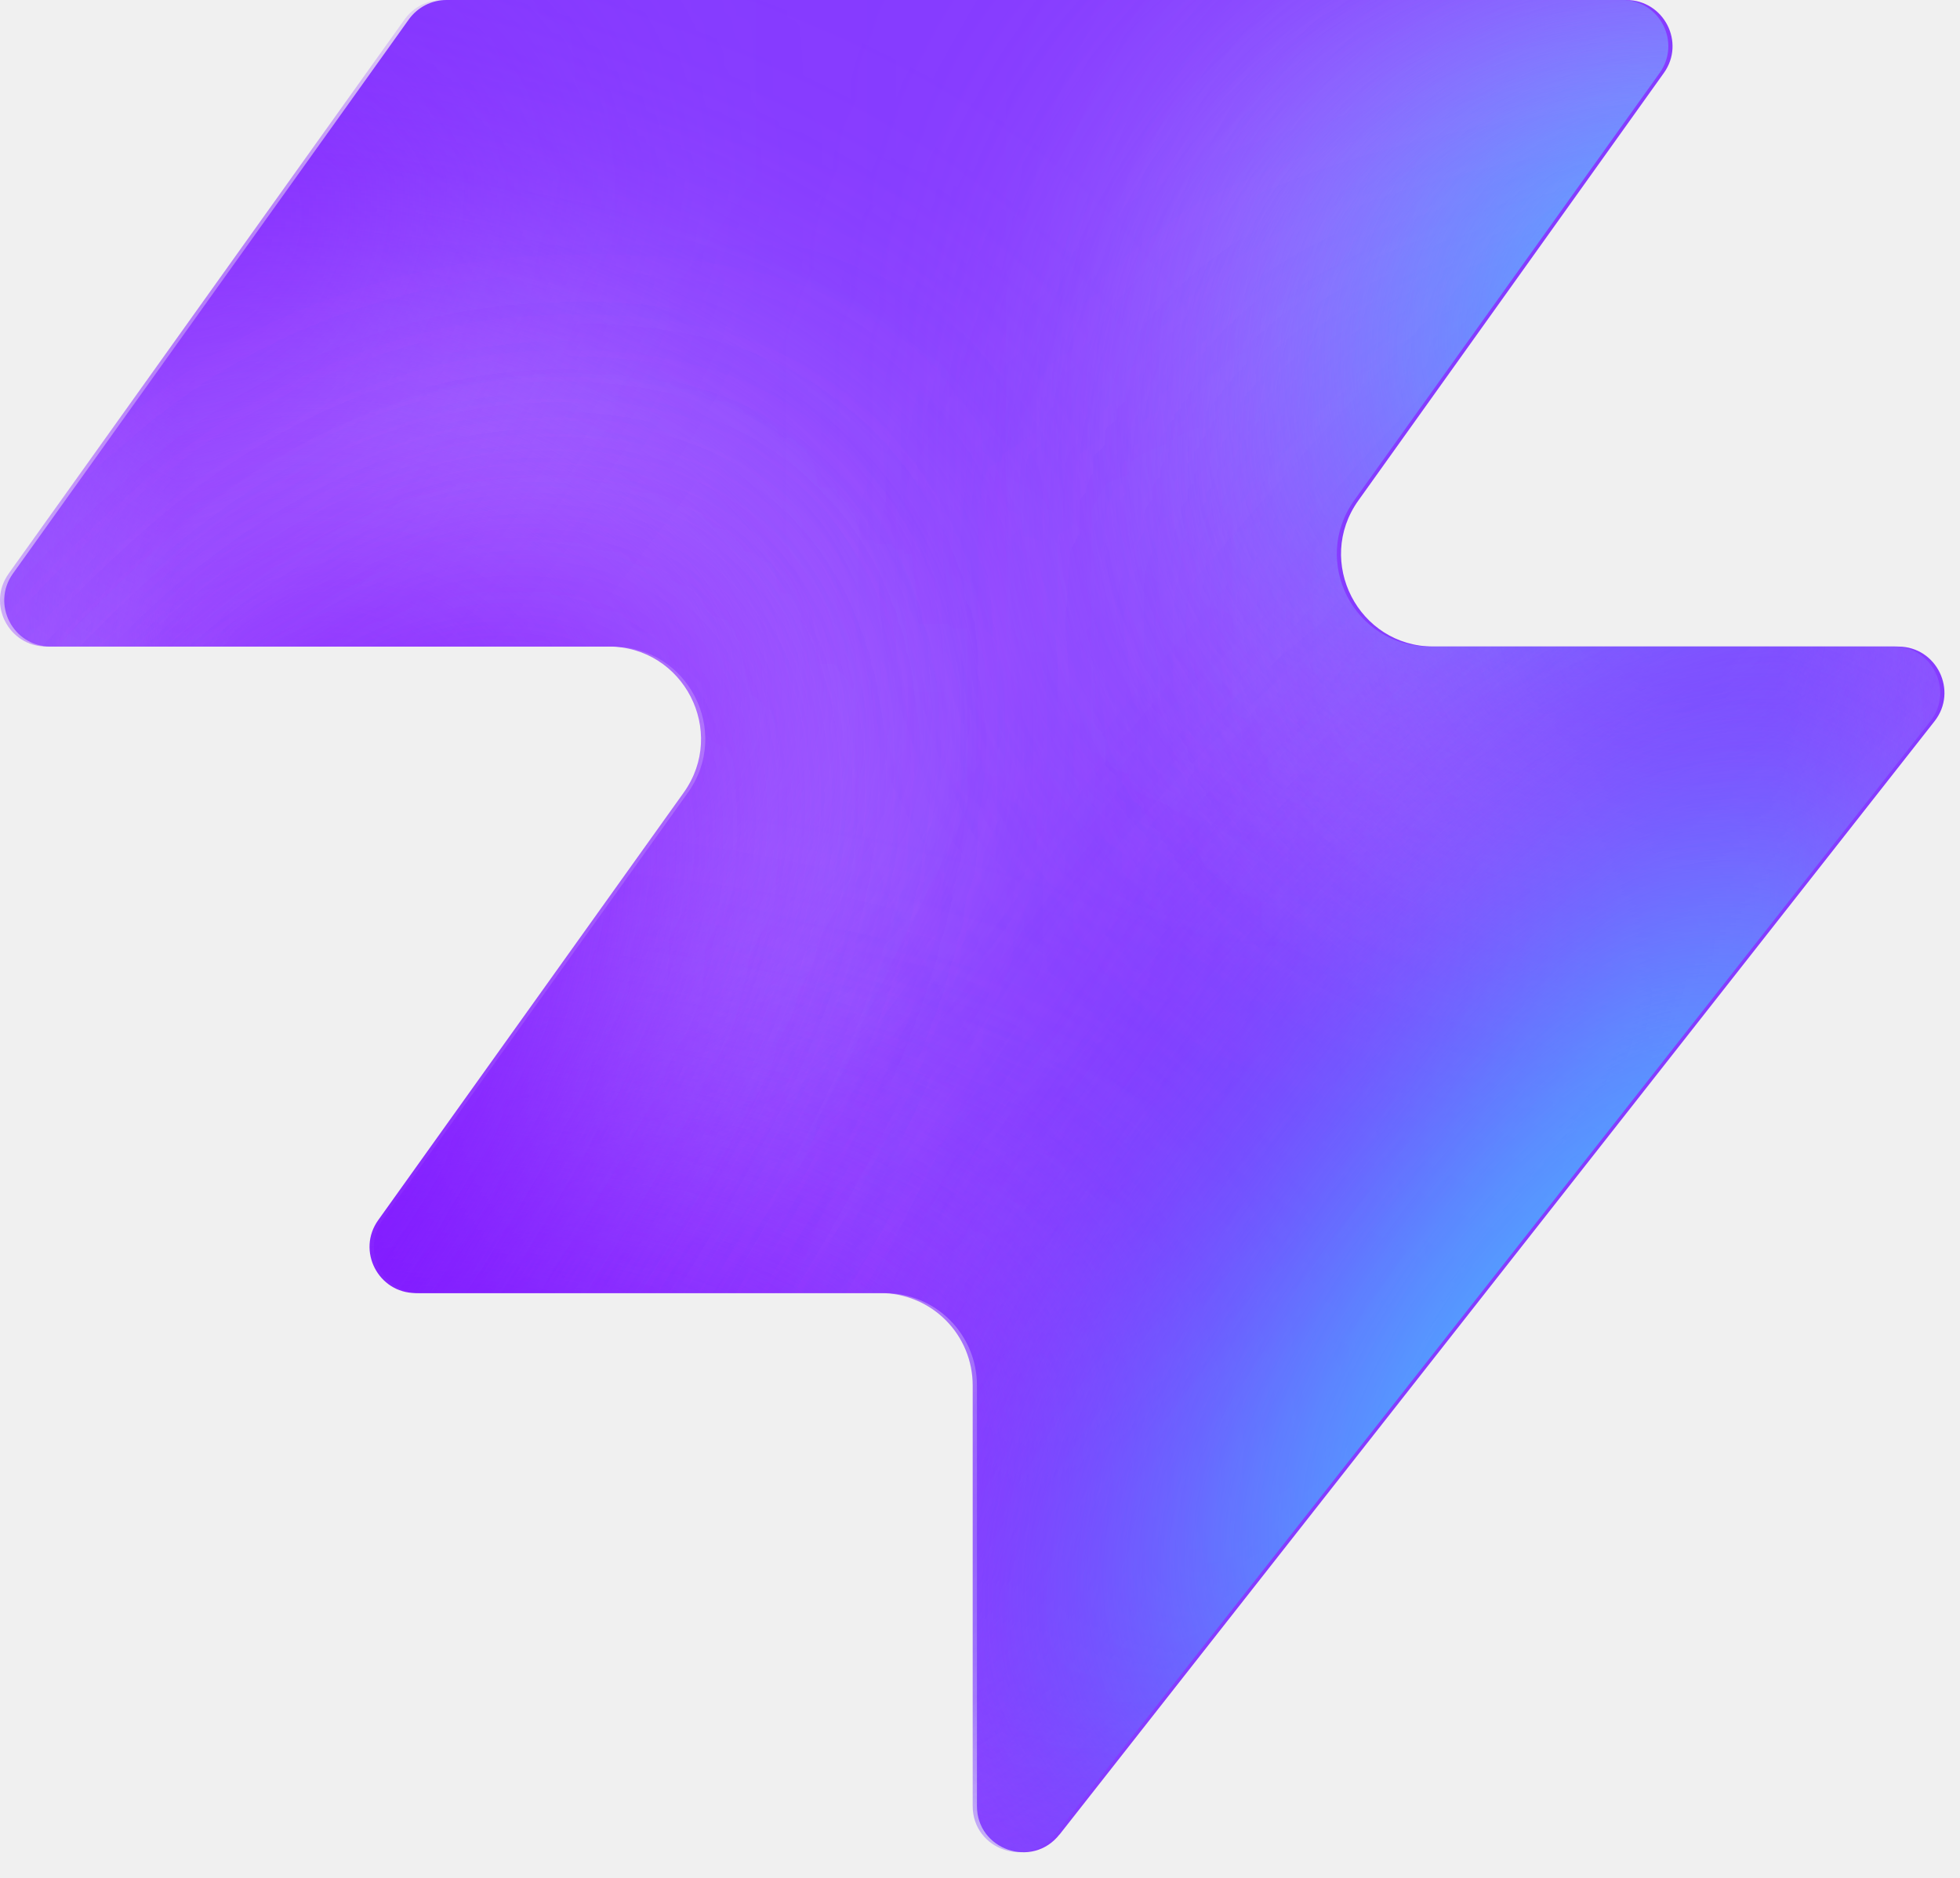
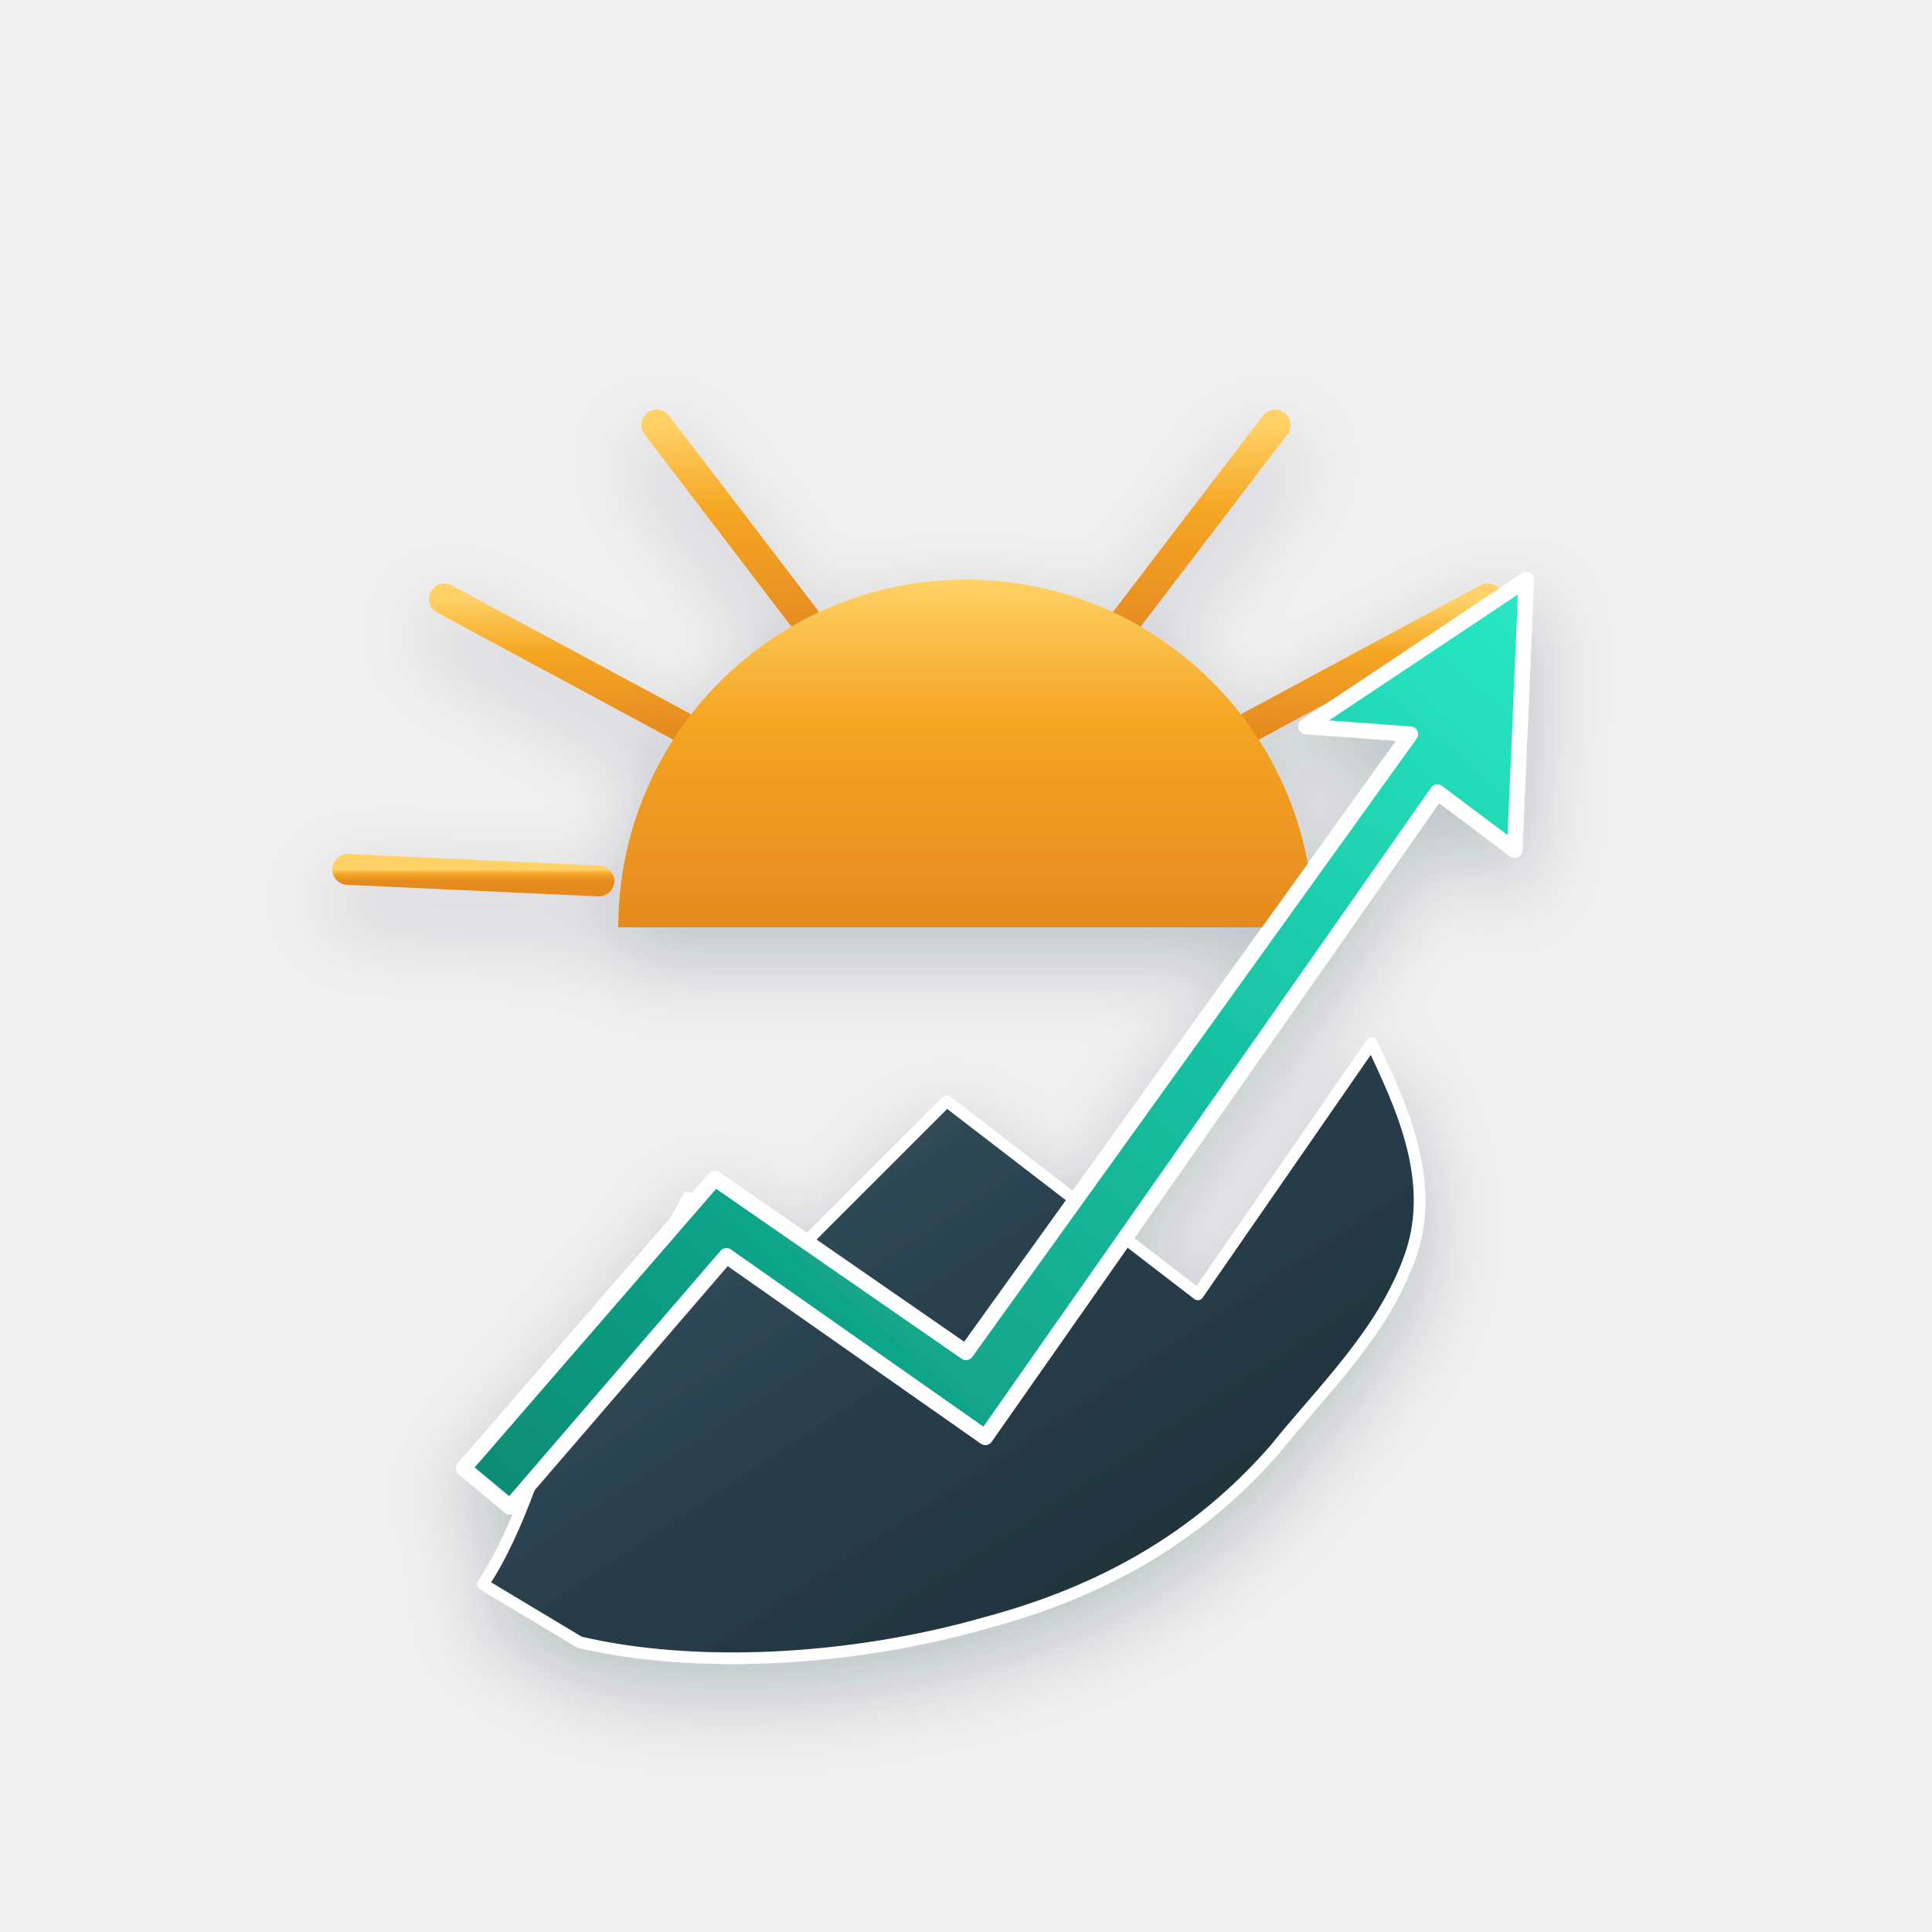
- <svg xmlns="http://www.w3.org/2000/svg" width="48" height="46" fill="none" viewBox="0 0 48 46">
-   <path fill="#863bff" d="M25.946 44.938c-.664.845-2.021.375-2.021-.698V33.937a2.26 2.26 0 0 0-2.262-2.262H10.287c-.92 0-1.456-1.04-.92-1.788l7.48-10.471c1.07-1.497 0-3.578-1.842-3.578H1.237c-.92 0-1.456-1.04-.92-1.788L10.013.474c.214-.297.556-.474.92-.474h28.894c.92 0 1.456 1.04.92 1.788l-7.48 10.471c-1.07 1.498 0 3.579 1.842 3.579h11.377c.943 0 1.473 1.088.89 1.83L25.947 44.94z" style="fill:#863bff;fill:color(display-p3 .525 .23 1);fill-opacity:1" />
-   <mask id="a" width="48" height="46" x="0" y="0" maskUnits="userSpaceOnUse" style="mask-type:alpha">
-     <path fill="#000" d="M25.842 44.938c-.664.844-2.021.375-2.021-.698V33.937a2.26 2.26 0 0 0-2.262-2.262H10.183c-.92 0-1.456-1.04-.92-1.788l7.48-10.471c1.07-1.498 0-3.579-1.842-3.579H1.133c-.92 0-1.456-1.04-.92-1.787L9.91.473c.214-.297.556-.474.92-.474h28.894c.92 0 1.456 1.04.92 1.788l-7.48 10.471c-1.07 1.498 0 3.578 1.842 3.578h11.377c.943 0 1.473 1.088.89 1.832L25.843 44.94z" style="fill:#000;fill-opacity:1" />
-   </mask>
-   <g mask="url(#a)">
-     <g filter="url(#b)">
-       <ellipse cx="5.508" cy="14.704" fill="#ede6ff" rx="5.508" ry="14.704" style="fill:#ede6ff;fill:color(display-p3 .927 .903 1);fill-opacity:1" transform="matrix(.00324 1 1 -.00324 -4.47 31.516)" />
+ <svg xmlns="http://www.w3.org/2000/svg" viewBox="0 0 500 500" width="100%" height="100%">
+   <defs>
+     <linearGradient id="sunGrad" x1="0%" y1="100%" x2="0%" y2="0%">
+       <stop offset="0%" stop-color="#E58A1F" />
+       <stop offset="60%" stop-color="#F5A623" />
+       <stop offset="100%" stop-color="#FFD166" />
+     </linearGradient>
+     <linearGradient id="mapGrad" x1="0%" y1="0%" x2="100%" y2="100%">
+       <stop offset="0%" stop-color="#3D5A6C" />
+       <stop offset="50%" stop-color="#283E4A" />
+       <stop offset="100%" stop-color="#1B2A32" />
+     </linearGradient>
+     <linearGradient id="arrowGrad" x1="0%" y1="100%" x2="100%" y2="0%">
+       <stop offset="0%" stop-color="#0E8A74" />
+       <stop offset="50%" stop-color="#14B89A" />
+       <stop offset="100%" stop-color="#2AE8C4" />
+     </linearGradient>
+     <filter id="subtleShadow" x="-15%" y="-15%" width="130%" height="130%">
+       <feDropShadow dx="0" dy="8" stdDeviation="10" flood-color="#1B2A32" flood-opacity="0.22" />
+     </filter>
+   </defs>
+   <g id="KoshalKarobarIcon" filter="url(#subtleShadow)">
+     <g id="Sun">
+       <g stroke="url(#sunGrad)" stroke-width="8" stroke-linecap="round">
+         <line x1="250" y1="155" x2="250" y2="90" />
+         <line x1="288" y1="165" x2="330" y2="110" />
+         <line x1="320" y1="190" x2="385" y2="155" />
+         <line x1="212" y1="165" x2="170" y2="110" />
+         <line x1="180" y1="190" x2="115" y2="155" />
+         <line x1="155" y1="228" x2="90" y2="225" />
+       </g>
+       <path d="M 160,240 A 90,90 0 0,1 340,240 Z" fill="url(#sunGrad)" />
    </g>
-     <g filter="url(#c)">
-       <ellipse cx="10.399" cy="29.851" fill="#ede6ff" rx="10.399" ry="29.851" style="fill:#ede6ff;fill:color(display-p3 .927 .903 1);fill-opacity:1" transform="matrix(.00324 1 1 -.00324 -39.328 7.883)" />
+     <g id="RegionalLandmass">
+       <path d="M 125,410                 C 135,395 140,375 148,355                 C 155,340 168,330 178,310                 L 205,325                 L 245,285                 L 310,335                 L 355,270                 C 362,285 372,305 365,325                 C 358,345 342,360 330,375                 C 310,398 285,412 255,420                 C 220,430 180,432 150,425                 Z" fill="url(#mapGrad)" stroke="#FFFFFF" stroke-width="3" stroke-linejoin="round" />
    </g>
-     <g filter="url(#d)">
-       <ellipse cx="5.508" cy="30.487" fill="#7e14ff" rx="5.508" ry="30.487" style="fill:#7e14ff;fill:color(display-p3 .492 .077 1);fill-opacity:1" transform="rotate(89.814 -25.913 -14.639)scale(1 -1)" />
-     </g>
-     <g filter="url(#e)">
-       <ellipse cx="5.508" cy="30.599" fill="#7e14ff" rx="5.508" ry="30.599" style="fill:#7e14ff;fill:color(display-p3 .492 .077 1);fill-opacity:1" transform="rotate(89.814 -32.644 -3.334)scale(1 -1)" />
-     </g>
-     <g filter="url(#f)">
-       <ellipse cx="5.508" cy="30.599" fill="#7e14ff" rx="5.508" ry="30.599" style="fill:#7e14ff;fill:color(display-p3 .492 .077 1);fill-opacity:1" transform="matrix(.00324 1 1 -.00324 -34.34 30.47)" />
-     </g>
-     <g filter="url(#g)">
-       <ellipse cx="14.072" cy="22.078" fill="#ede6ff" rx="14.072" ry="22.078" style="fill:#ede6ff;fill:color(display-p3 .927 .903 1);fill-opacity:1" transform="rotate(93.35 24.506 48.493)scale(-1 1)" />
-     </g>
-     <g filter="url(#h)">
-       <ellipse cx="3.47" cy="21.501" fill="#7e14ff" rx="3.47" ry="21.501" style="fill:#7e14ff;fill:color(display-p3 .492 .077 1);fill-opacity:1" transform="rotate(89.009 28.708 47.59)scale(-1 1)" />
-     </g>
-     <g filter="url(#i)">
-       <ellipse cx="3.47" cy="21.501" fill="#7e14ff" rx="3.47" ry="21.501" style="fill:#7e14ff;fill:color(display-p3 .492 .077 1);fill-opacity:1" transform="rotate(89.009 28.708 47.59)scale(-1 1)" />
-     </g>
-     <g filter="url(#j)">
-       <ellipse cx=".387" cy="8.972" fill="#7e14ff" rx="4.407" ry="29.108" style="fill:#7e14ff;fill:color(display-p3 .492 .077 1);fill-opacity:1" transform="rotate(39.51 .387 8.972)" />
-     </g>
-     <g filter="url(#k)">
-       <ellipse cx="47.523" cy="-6.092" fill="#7e14ff" rx="4.407" ry="29.108" style="fill:#7e14ff;fill:color(display-p3 .492 .077 1);fill-opacity:1" transform="rotate(37.892 47.523 -6.092)" />
-     </g>
-     <g filter="url(#l)">
-       <ellipse cx="41.412" cy="6.333" fill="#47bfff" rx="5.971" ry="9.665" style="fill:#47bfff;fill:color(display-p3 .28 .748 1);fill-opacity:1" transform="rotate(37.892 41.412 6.333)" />
-     </g>
-     <g filter="url(#m)">
-       <ellipse cx="-1.879" cy="38.332" fill="#7e14ff" rx="4.407" ry="29.108" style="fill:#7e14ff;fill:color(display-p3 .492 .077 1);fill-opacity:1" transform="rotate(37.892 -1.88 38.332)" />
-     </g>
-     <g filter="url(#n)">
-       <ellipse cx="-1.879" cy="38.332" fill="#7e14ff" rx="4.407" ry="29.108" style="fill:#7e14ff;fill:color(display-p3 .492 .077 1);fill-opacity:1" transform="rotate(37.892 -1.88 38.332)" />
-     </g>
-     <g filter="url(#o)">
-       <ellipse cx="35.651" cy="29.907" fill="#7e14ff" rx="4.407" ry="29.108" style="fill:#7e14ff;fill:color(display-p3 .492 .077 1);fill-opacity:1" transform="rotate(37.892 35.651 29.907)" />
-     </g>
-     <g filter="url(#p)">
-       <ellipse cx="38.418" cy="32.4" fill="#47bfff" rx="5.971" ry="15.297" style="fill:#47bfff;fill:color(display-p3 .28 .748 1);fill-opacity:1" transform="rotate(37.892 38.418 32.4)" />
+     <g id="GrowthArrow">
+       <path d="M 120,380                 L 185,305                 L 250,350                 L 365,190                 L 338,188                 L 395,150                 L 392,220                 L 372,205                 L 255,372                 L 188,325                 L 132,390                 Z" fill="url(#arrowGrad)" stroke="#FFFFFF" stroke-width="4" stroke-linejoin="round" stroke-linecap="round" />
    </g>
  </g>
-   <defs>
-     <filter id="b" width="60.045" height="41.654" x="-19.77" y="16.149" color-interpolation-filters="sRGB" filterUnits="userSpaceOnUse">
-       <feFlood flood-opacity="0" result="BackgroundImageFix" />
-       <feBlend in="SourceGraphic" in2="BackgroundImageFix" result="shape" />
-       <feGaussianBlur result="effect1_foregroundBlur_2002_17158" stdDeviation="7.659" />
-     </filter>
-     <filter id="c" width="90.34" height="51.437" x="-54.613" y="-7.533" color-interpolation-filters="sRGB" filterUnits="userSpaceOnUse">
-       <feFlood flood-opacity="0" result="BackgroundImageFix" />
-       <feBlend in="SourceGraphic" in2="BackgroundImageFix" result="shape" />
-       <feGaussianBlur result="effect1_foregroundBlur_2002_17158" stdDeviation="7.659" />
-     </filter>
-     <filter id="d" width="79.355" height="29.4" x="-49.64" y="2.03" color-interpolation-filters="sRGB" filterUnits="userSpaceOnUse">
-       <feFlood flood-opacity="0" result="BackgroundImageFix" />
-       <feBlend in="SourceGraphic" in2="BackgroundImageFix" result="shape" />
-       <feGaussianBlur result="effect1_foregroundBlur_2002_17158" stdDeviation="4.596" />
-     </filter>
-     <filter id="e" width="79.579" height="29.4" x="-45.045" y="20.029" color-interpolation-filters="sRGB" filterUnits="userSpaceOnUse">
-       <feFlood flood-opacity="0" result="BackgroundImageFix" />
-       <feBlend in="SourceGraphic" in2="BackgroundImageFix" result="shape" />
-       <feGaussianBlur result="effect1_foregroundBlur_2002_17158" stdDeviation="4.596" />
-     </filter>
-     <filter id="f" width="79.579" height="29.4" x="-43.513" y="21.178" color-interpolation-filters="sRGB" filterUnits="userSpaceOnUse">
-       <feFlood flood-opacity="0" result="BackgroundImageFix" />
-       <feBlend in="SourceGraphic" in2="BackgroundImageFix" result="shape" />
-       <feGaussianBlur result="effect1_foregroundBlur_2002_17158" stdDeviation="4.596" />
-     </filter>
-     <filter id="g" width="74.749" height="58.852" x="15.756" y="-17.901" color-interpolation-filters="sRGB" filterUnits="userSpaceOnUse">
-       <feFlood flood-opacity="0" result="BackgroundImageFix" />
-       <feBlend in="SourceGraphic" in2="BackgroundImageFix" result="shape" />
-       <feGaussianBlur result="effect1_foregroundBlur_2002_17158" stdDeviation="7.659" />
-     </filter>
-     <filter id="h" width="61.377" height="25.362" x="23.548" y="2.284" color-interpolation-filters="sRGB" filterUnits="userSpaceOnUse">
-       <feFlood flood-opacity="0" result="BackgroundImageFix" />
-       <feBlend in="SourceGraphic" in2="BackgroundImageFix" result="shape" />
-       <feGaussianBlur result="effect1_foregroundBlur_2002_17158" stdDeviation="4.596" />
-     </filter>
-     <filter id="i" width="61.377" height="25.362" x="23.548" y="2.284" color-interpolation-filters="sRGB" filterUnits="userSpaceOnUse">
-       <feFlood flood-opacity="0" result="BackgroundImageFix" />
-       <feBlend in="SourceGraphic" in2="BackgroundImageFix" result="shape" />
-       <feGaussianBlur result="effect1_foregroundBlur_2002_17158" stdDeviation="4.596" />
-     </filter>
-     <filter id="j" width="56.045" height="63.649" x="-27.636" y="-22.853" color-interpolation-filters="sRGB" filterUnits="userSpaceOnUse">
-       <feFlood flood-opacity="0" result="BackgroundImageFix" />
-       <feBlend in="SourceGraphic" in2="BackgroundImageFix" result="shape" />
-       <feGaussianBlur result="effect1_foregroundBlur_2002_17158" stdDeviation="4.596" />
-     </filter>
-     <filter id="k" width="54.814" height="64.646" x="20.116" y="-38.415" color-interpolation-filters="sRGB" filterUnits="userSpaceOnUse">
-       <feFlood flood-opacity="0" result="BackgroundImageFix" />
-       <feBlend in="SourceGraphic" in2="BackgroundImageFix" result="shape" />
-       <feGaussianBlur result="effect1_foregroundBlur_2002_17158" stdDeviation="4.596" />
-     </filter>
-     <filter id="l" width="33.541" height="35.313" x="24.641" y="-11.323" color-interpolation-filters="sRGB" filterUnits="userSpaceOnUse">
-       <feFlood flood-opacity="0" result="BackgroundImageFix" />
-       <feBlend in="SourceGraphic" in2="BackgroundImageFix" result="shape" />
-       <feGaussianBlur result="effect1_foregroundBlur_2002_17158" stdDeviation="4.596" />
-     </filter>
-     <filter id="m" width="54.814" height="64.646" x="-29.286" y="6.009" color-interpolation-filters="sRGB" filterUnits="userSpaceOnUse">
-       <feFlood flood-opacity="0" result="BackgroundImageFix" />
-       <feBlend in="SourceGraphic" in2="BackgroundImageFix" result="shape" />
-       <feGaussianBlur result="effect1_foregroundBlur_2002_17158" stdDeviation="4.596" />
-     </filter>
-     <filter id="n" width="54.814" height="64.646" x="-29.286" y="6.009" color-interpolation-filters="sRGB" filterUnits="userSpaceOnUse">
-       <feFlood flood-opacity="0" result="BackgroundImageFix" />
-       <feBlend in="SourceGraphic" in2="BackgroundImageFix" result="shape" />
-       <feGaussianBlur result="effect1_foregroundBlur_2002_17158" stdDeviation="4.596" />
-     </filter>
-     <filter id="o" width="54.814" height="64.646" x="8.244" y="-2.416" color-interpolation-filters="sRGB" filterUnits="userSpaceOnUse">
-       <feFlood flood-opacity="0" result="BackgroundImageFix" />
-       <feBlend in="SourceGraphic" in2="BackgroundImageFix" result="shape" />
-       <feGaussianBlur result="effect1_foregroundBlur_2002_17158" stdDeviation="4.596" />
-     </filter>
-     <filter id="p" width="39.409" height="43.623" x="18.713" y="10.588" color-interpolation-filters="sRGB" filterUnits="userSpaceOnUse">
-       <feFlood flood-opacity="0" result="BackgroundImageFix" />
-       <feBlend in="SourceGraphic" in2="BackgroundImageFix" result="shape" />
-       <feGaussianBlur result="effect1_foregroundBlur_2002_17158" stdDeviation="4.596" />
-     </filter>
-   </defs>
</svg>
